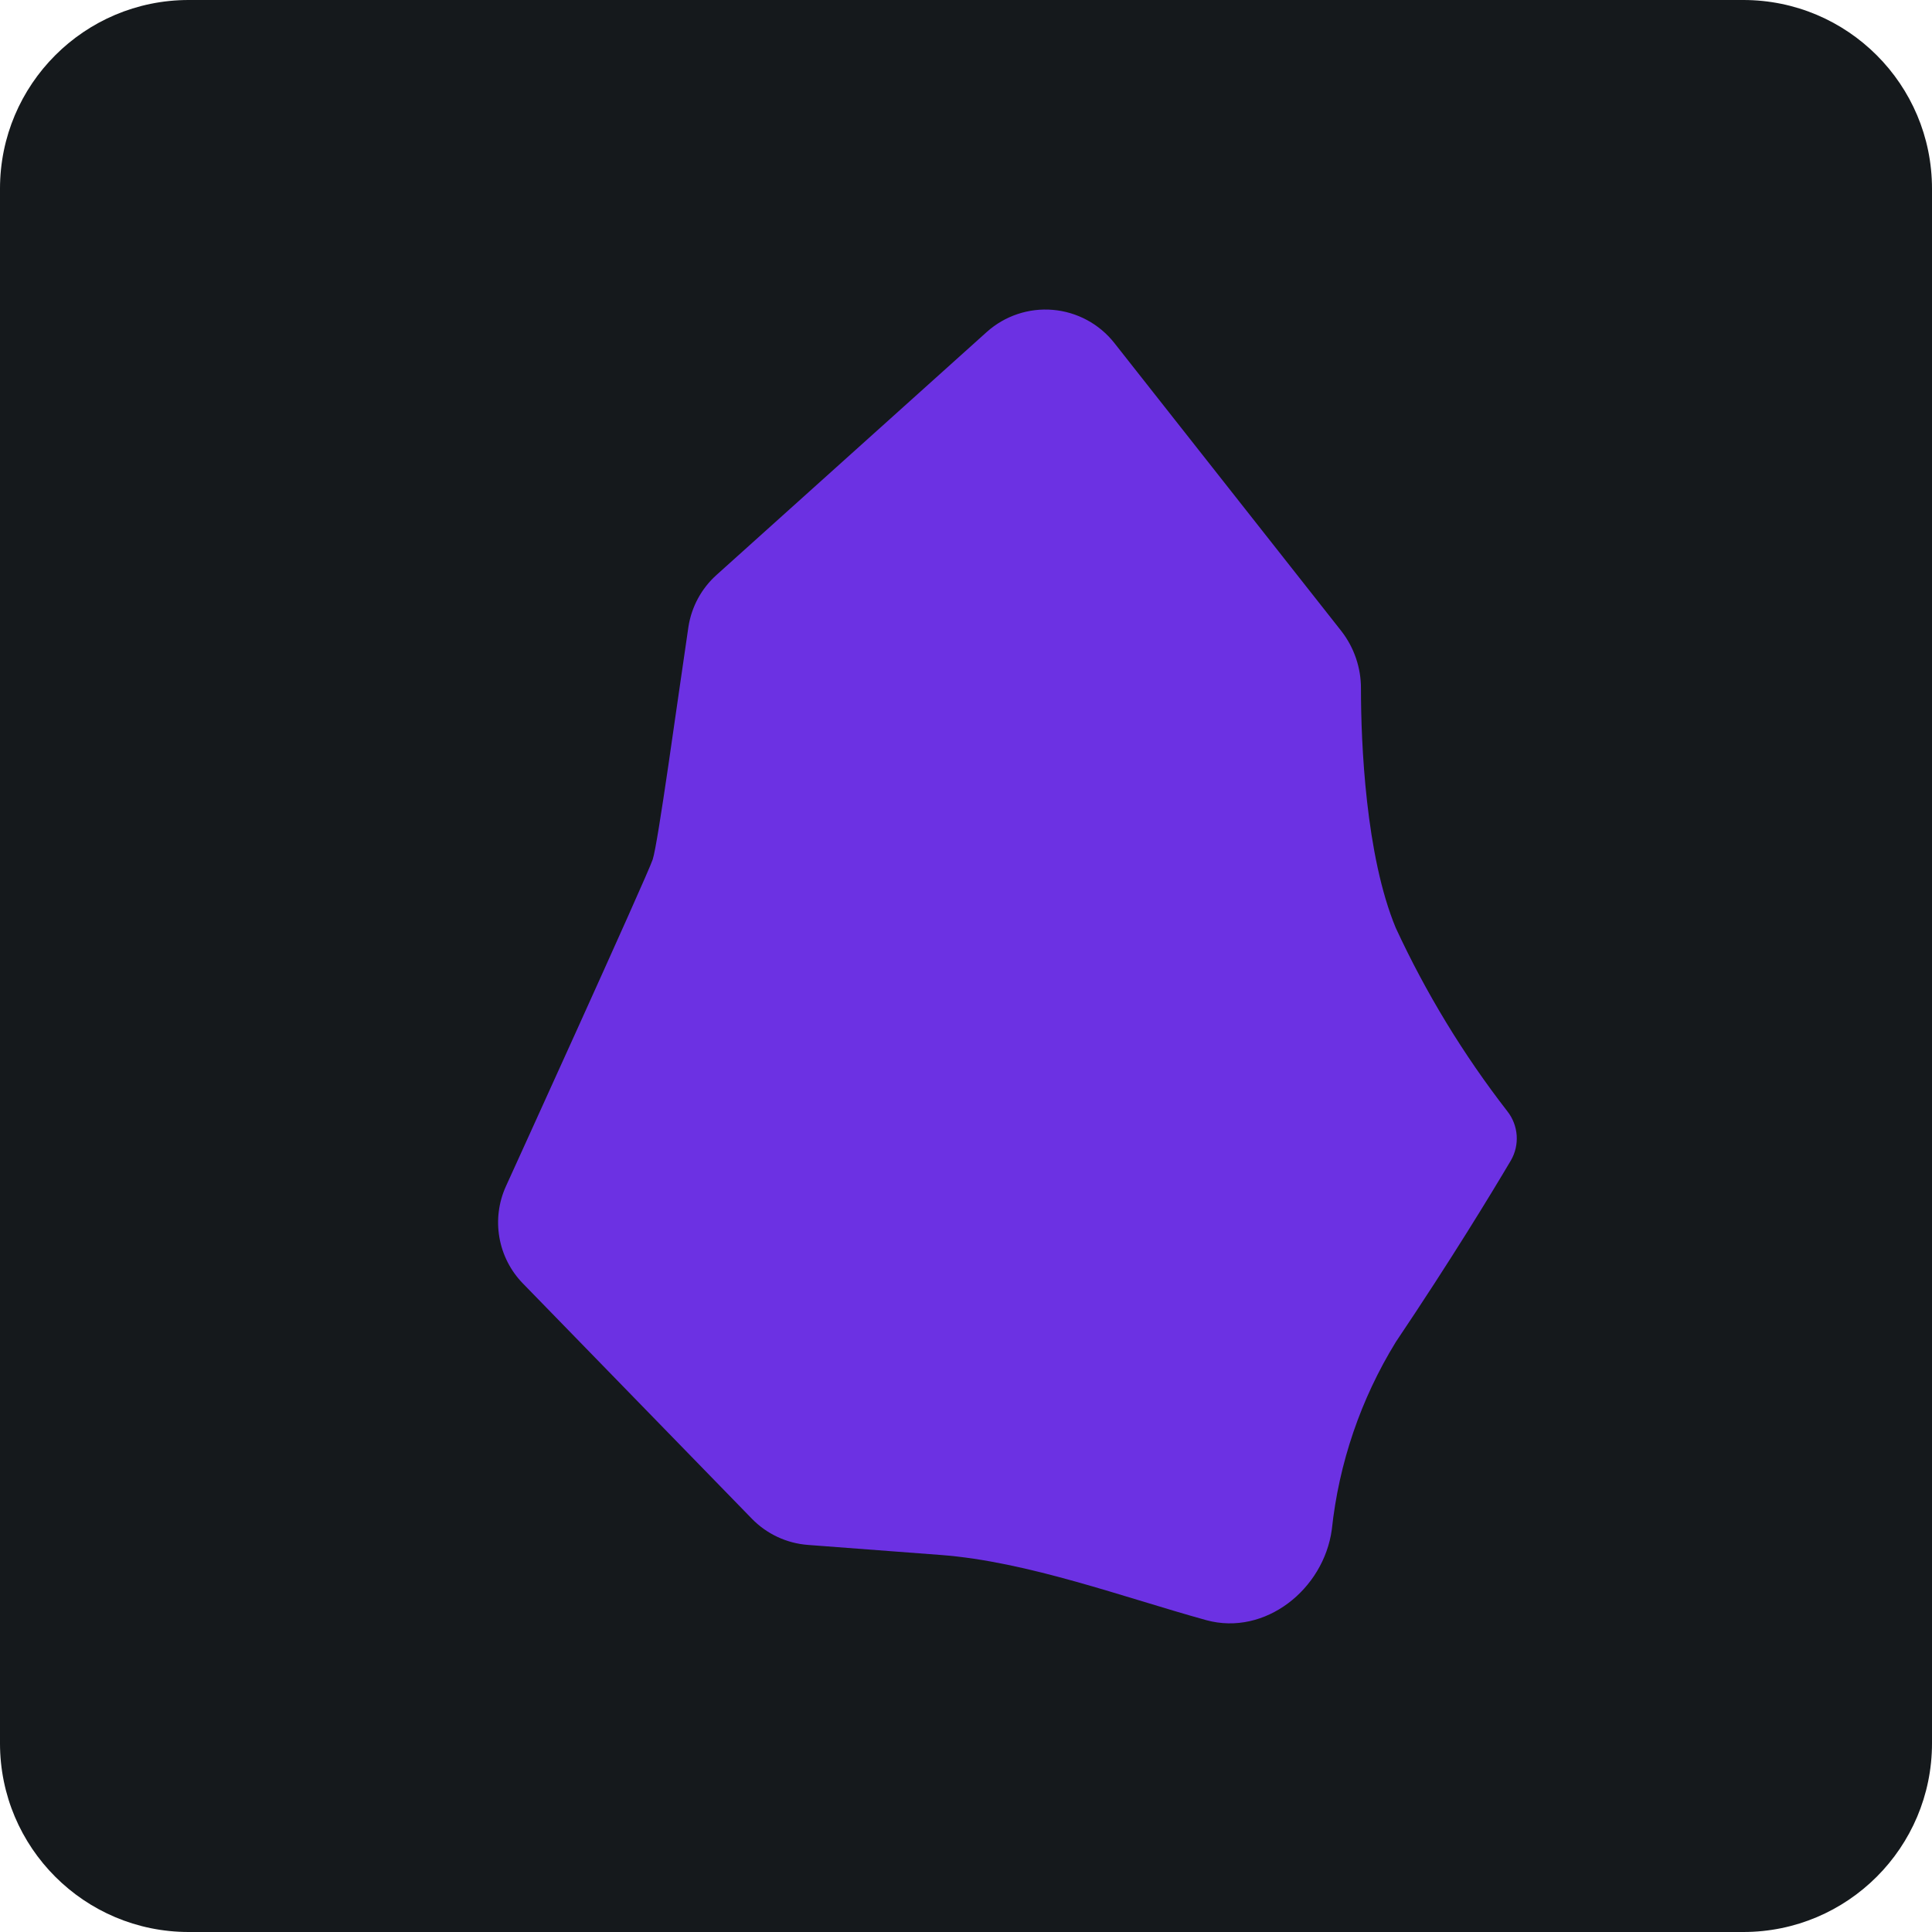
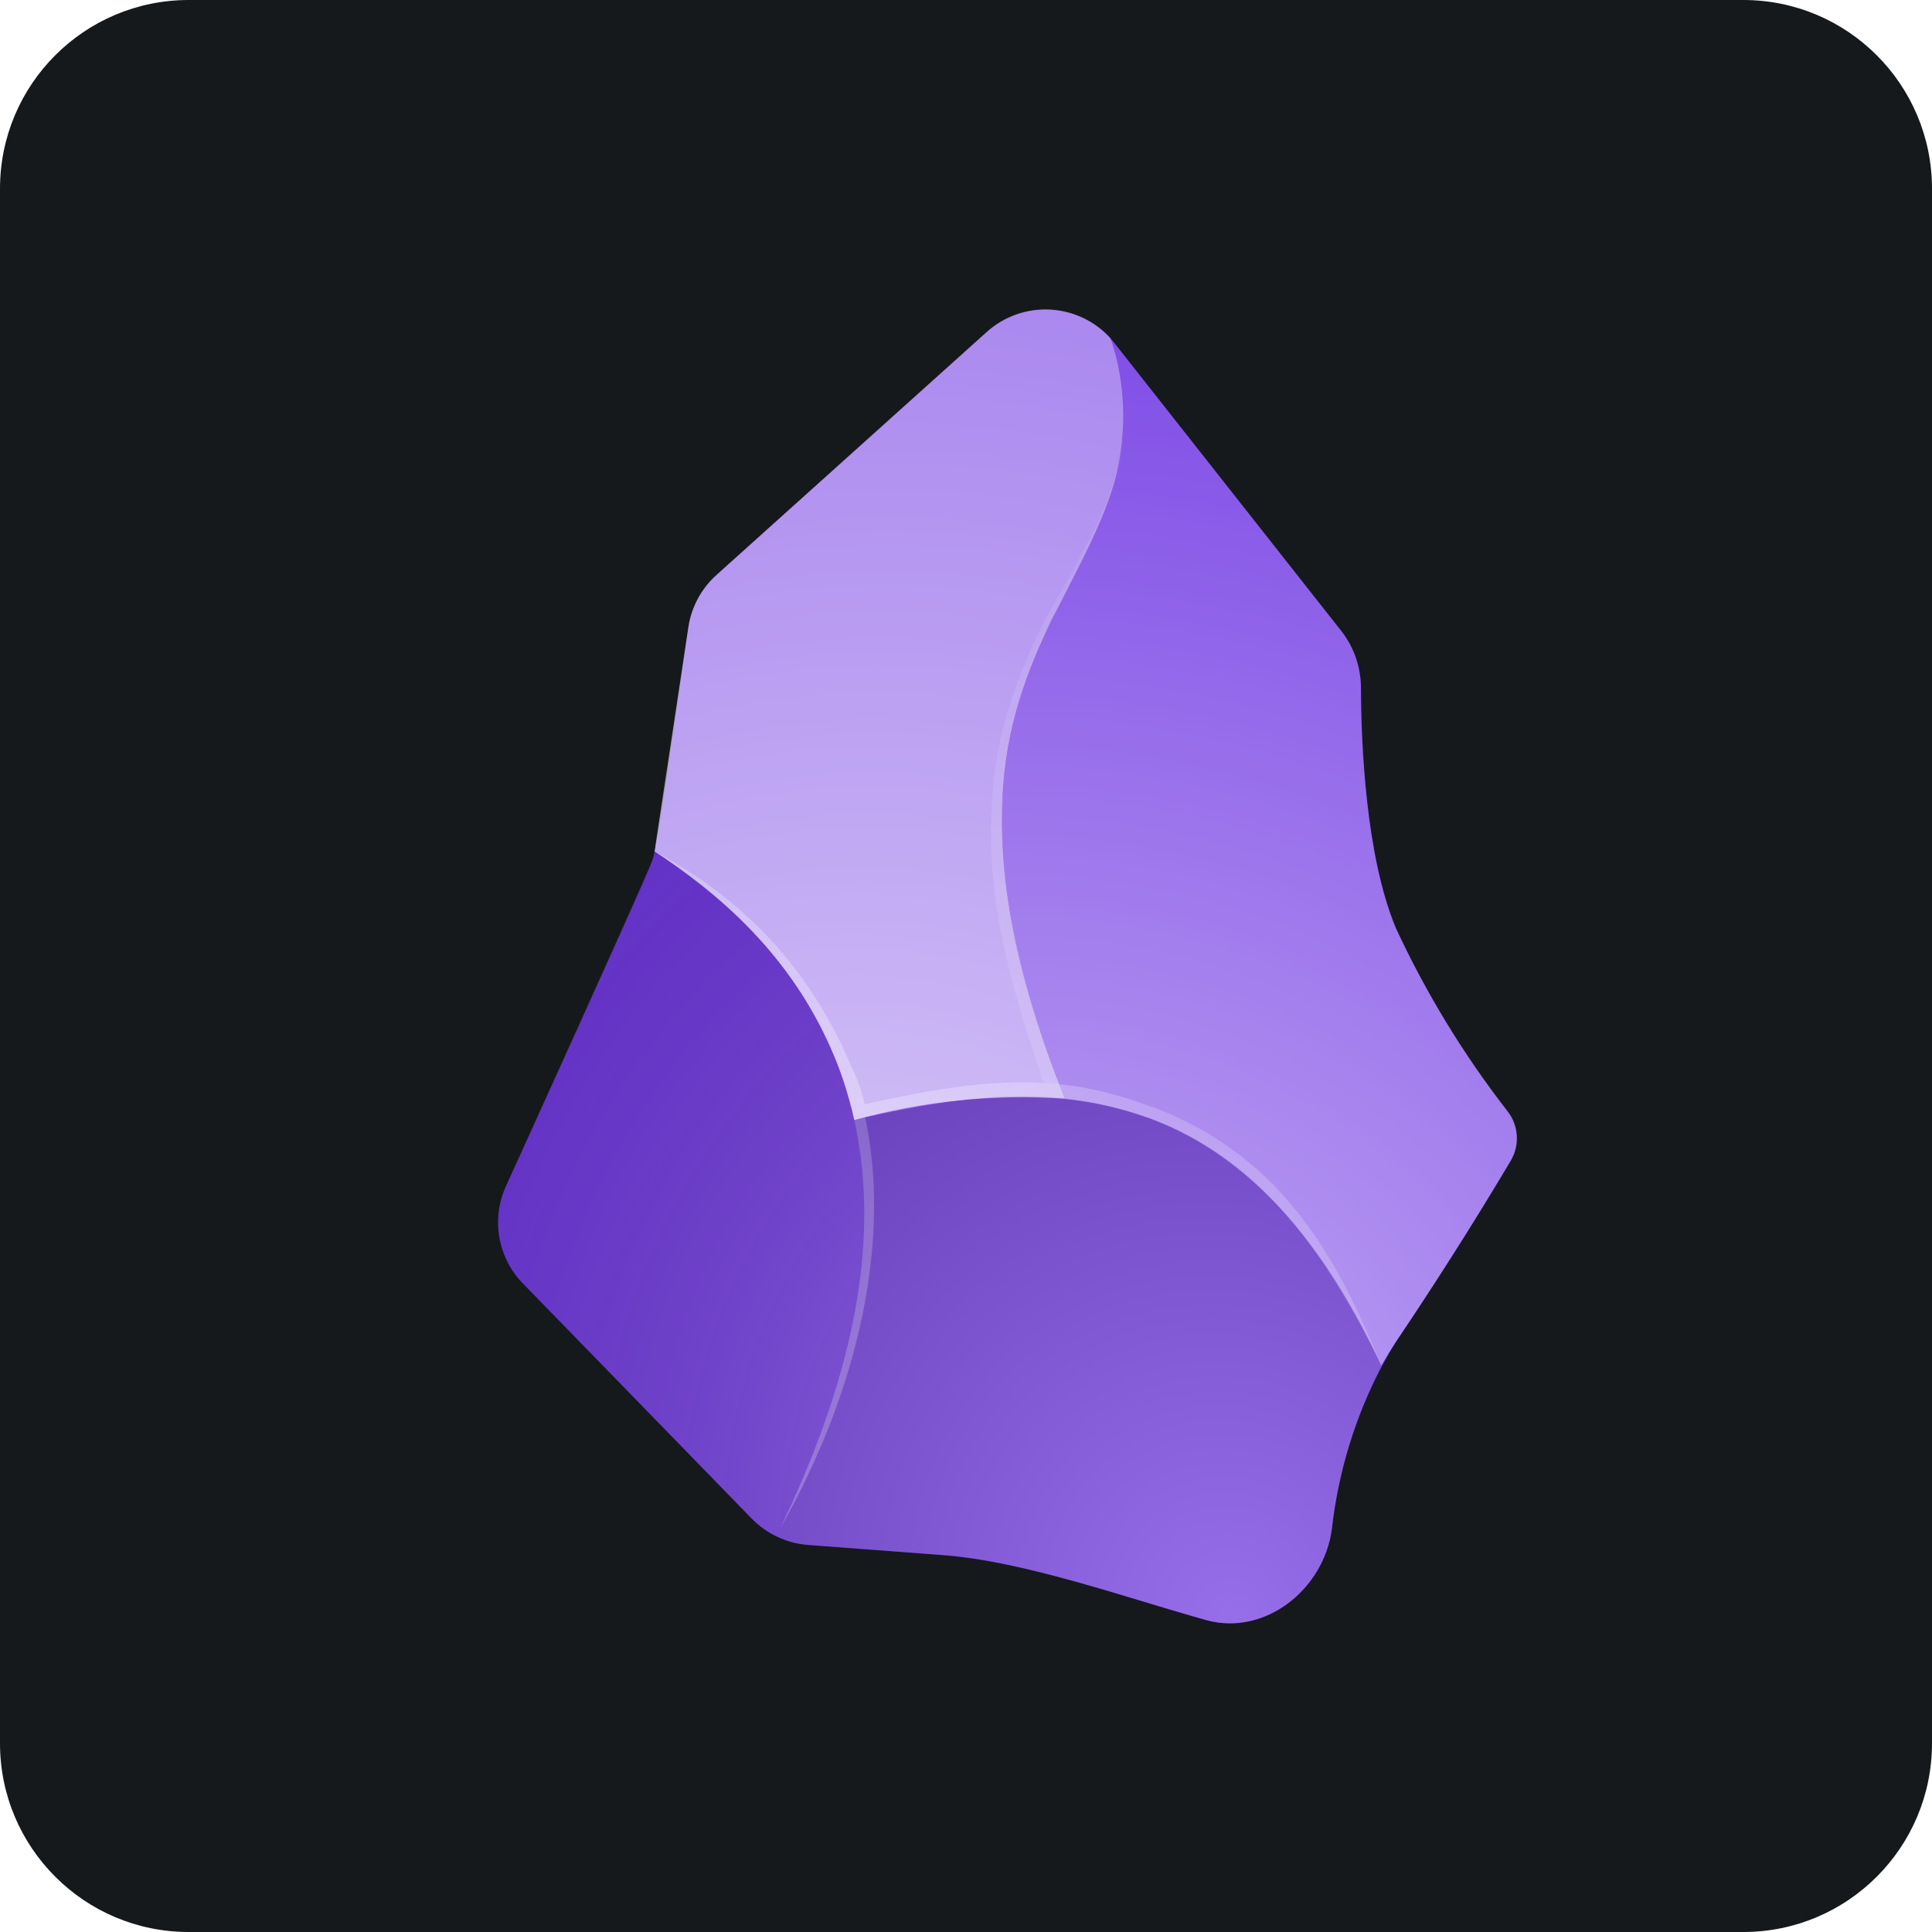
- <svg xmlns="http://www.w3.org/2000/svg" width="256" height="256" viewBox="0 0 256 256" fill="none" id="obsidian">
-   <style>
-         #obsidian {
-         rect {fill: #15191C}
+ <svg xmlns="http://www.w3.org/2000/svg" width="48" height="48" viewBox="0 0 256 256" fill="none" version="1.1">
+   <defs>
+     <radialGradient id="icon_0_radialGradient1" cx="0" cy="0" r="1" gradientUnits="userSpaceOnUse" gradientTransform="translate(164.305 209.765) rotate(-110.643) scale(157.524 142.157)">
+       <stop stop-color="white" stop-opacity="0.4" />
+       <stop offset="1" stop-opacity="0.1" />
+     </radialGradient>
+     <radialGradient id="icon_0_radialGradient2" cx="0" cy="0" r="1" gradientUnits="userSpaceOnUse" gradientTransform="translate(137.437 198.793) rotate(-78.4376) scale(168.111 187.576)">
+       <stop stop-color="white" stop-opacity="0.6" />
+       <stop offset="1" stop-color="white" stop-opacity="0.1" />
+     </radialGradient>
+     <radialGradient id="icon_0_radialGradient3" cx="0" cy="0" r="1" gradientUnits="userSpaceOnUse" gradientTransform="translate(108.084 210.12) rotate(-73.6749) scale(183.134 161.652)">
+       <stop stop-color="white" stop-opacity="0.8" />
+       <stop offset="1" stop-color="white" stop-opacity="0.4" />
+     </radialGradient>
+     <radialGradient id="icon_0_radialGradient4" cx="0" cy="0" r="1" gradientUnits="userSpaceOnUse" gradientTransform="translate(162.948 215.092) rotate(-111.845) scale(148.505 134.044)">
+       <stop stop-color="white" stop-opacity="0.3" />
+       <stop offset="1" stop-opacity="0.3" />
+     </radialGradient>
+     <radialGradient id="icon_0_radialGradient5" cx="0" cy="0" r="1" gradientUnits="userSpaceOnUse" gradientTransform="translate(223.967 101.533) rotate(130.473) scale(142.584 233.703)">
+       <stop stop-color="white" stop-opacity="0" />
+       <stop offset="1" stop-color="white" stop-opacity="0.2" />
+     </radialGradient>
+     <radialGradient id="icon_0_radialGradient6" cx="0" cy="0" r="1" gradientUnits="userSpaceOnUse" gradientTransform="translate(53.268 56.1673) rotate(46.9828) scale(213.288 452.01)">
+       <stop stop-color="white" stop-opacity="0.2" />
+       <stop offset="1" stop-color="white" stop-opacity="0.4" />
+     </radialGradient>
+     <radialGradient id="icon_0_radialGradient7" cx="0" cy="0" r="1" gradientUnits="userSpaceOnUse" gradientTransform="translate(206.268 2.39853) rotate(60.2772) scale(179.625 998.822)">
+       <stop stop-color="white" stop-opacity="0.1" />
+       <stop offset="1" stop-color="white" stop-opacity="0.3" />
+     </radialGradient>
+     <radialGradient id="icon_0_radialGradient8" cx="0" cy="0" r="1" gradientUnits="userSpaceOnUse" gradientTransform="translate(182.495 176.669) rotate(-152.314) scale(76.0059 239.357)">
+       <stop stop-color="white" stop-opacity="0.2" />
+       <stop offset="0.5" stop-color="white" stop-opacity="0.2" />
+       <stop offset="1" stop-color="white" stop-opacity="0.3" />
+     </radialGradient>
+   </defs>
+   <g transform="translate(0, 0)">
+     <svg width="256" height="256" viewBox="0 0 256 256" fill="none" id="obsidian">
+       <style>
+                 #obsidian {
+                 rect {fill: #15191C}

-         @media (prefers-color-scheme: light) {
-         rect {fill: #F4F2ED}
-         }
-         }
-     </style>
-   <rect width="256" height="256" rx="25" fill="#15191C" />
-   <path d="M176.471 202.676C175.39 210.612 167.621 216.802 159.852 214.683C148.884 211.65 136.171 206.914 124.663 206.042L107.089 204.712C104.253 204.506 101.591 203.264 99.611 201.222L69.283 170.063C67.656 168.391 66.572 166.268 66.172 163.97C65.772 161.672 66.074 159.307 67.039 157.184C67.039 157.184 85.776 116.054 86.483 113.893C87.189 111.774 89.723 93.12 91.219 83.066C91.629 80.404 92.951 77.966 94.958 76.17L130.77 43.972C131.953 42.916 133.339 42.113 134.843 41.612C136.347 41.111 137.938 40.922 139.518 41.059C141.098 41.195 142.633 41.653 144.029 42.404C145.425 43.154 146.653 44.183 147.638 45.426L177.758 83.648C179.44 85.824 180.347 88.5 180.334 91.251C180.334 98.48 180.957 113.353 184.946 122.95C188.942 131.585 193.903 139.738 199.736 147.255C200.457 148.171 200.886 149.282 200.968 150.446C201.049 151.609 200.78 152.769 200.193 153.777C197.534 158.264 192.341 166.823 184.946 177.832C180.307 185.38 177.412 193.868 176.471 202.676Z" fill="#6C31E3" />
-   <path d="M102.852 203.549C116.936 175.007 116.562 154.525 110.537 139.984C105.053 126.523 94.792 118.048 86.732 112.772C86.566 113.561 86.316 114.309 85.984 115.015L67.039 157.184C66.079 159.311 65.784 161.679 66.191 163.977C66.599 166.275 67.691 168.396 69.324 170.063L99.611 201.222C100.567 202.178 101.688 202.967 102.852 203.549Z" fill="url(#icon_0_radialGradient1)" />
-   <path d="M141.157 145.634C144.937 146.008 148.635 146.839 152.291 148.169C163.841 152.489 174.352 162.211 183.035 180.948C183.658 179.868 184.281 178.829 184.946 177.832C190.252 169.958 195.337 161.937 200.193 153.777C200.785 152.773 201.062 151.615 200.988 150.452C200.914 149.289 200.492 148.175 199.778 147.255C193.931 139.74 188.955 131.587 184.946 122.95C180.957 113.395 180.376 98.48 180.334 91.251C180.334 88.509 179.462 85.808 177.758 83.648L147.638 45.426L147.139 44.803C149.341 52.073 149.217 57.89 147.846 63.166C146.599 68.068 144.273 72.514 141.821 77.208C140.991 78.787 140.16 80.407 139.37 82.069C135.463 89.531 133.223 97.753 132.806 106.166C132.391 116.22 134.426 128.808 141.115 145.634H141.157Z" fill="url(#icon_0_radialGradient2)" />
-   <path d="M141.115 145.634C134.426 128.808 132.391 116.22 132.806 106.166C133.221 96.195 136.13 88.717 139.37 82.069L141.863 77.208C144.273 72.514 146.558 68.068 147.846 63.166C149.375 57.104 149.13 50.73 147.139 44.803C145.073 42.532 142.192 41.171 139.126 41.015C136.06 40.859 133.056 41.922 130.77 43.972L94.958 76.17C92.951 77.966 91.629 80.404 91.219 83.066L86.856 111.982C86.856 112.273 86.773 112.522 86.732 112.813C94.792 118.048 105.012 126.523 110.538 139.942C111.618 142.601 112.532 145.385 113.196 148.418C122.275 145.9 131.716 144.945 141.115 145.593L141.115 145.634Z" fill="url(#icon_0_radialGradient3)" />
-   <path d="M159.894 214.683C167.621 216.802 175.39 210.612 176.471 202.635C177.355 195.069 179.593 187.723 183.076 180.948C174.352 162.211 163.841 152.489 152.332 148.169C140.076 143.598 126.74 145.136 113.196 148.418C116.229 162.169 114.443 180.159 102.893 203.549C104.181 204.214 105.635 204.588 107.089 204.712L125.328 206.083C135.216 206.79 149.964 211.9 159.894 214.683Z" fill="url(#icon_0_radialGradient4)" />
-   <path fill-rule="evenodd" clip-rule="evenodd" d="M132.889 105.543C132.432 115.514 133.678 126.897 140.367 143.682L138.29 143.474C132.266 125.983 130.936 117.009 131.393 106.914C131.809 96.818 135.091 89.049 138.332 82.402C139.163 80.74 141.074 77.624 141.905 76.045C144.314 71.35 145.934 68.899 147.305 64.62C149.3 58.638 148.884 55.812 148.635 52.987C150.172 63.166 144.314 72.015 139.91 81.031C135.833 88.603 133.425 96.962 132.848 105.543H132.889Z" fill="url(#icon_0_radialGradient5)" />
-   <path fill-rule="evenodd" clip-rule="evenodd" d="M112.532 140.69C113.363 142.518 114.069 144.014 114.567 146.299L112.781 146.714C112.075 144.055 111.535 142.144 110.496 139.859C104.43 125.609 94.709 118.256 86.815 112.855C96.37 118.006 106.217 126.108 112.532 140.69Z" fill="url(#icon_0_radialGradient6)" />
-   <path fill-rule="evenodd" clip-rule="evenodd" d="M114.651 148.127C117.974 163.707 114.235 183.524 103.225 202.801C112.449 183.69 116.936 165.368 113.196 148.376L114.651 148.085V148.127Z" fill="url(#icon_0_radialGradient7)" />
-   <path fill-rule="evenodd" clip-rule="evenodd" d="M152.706 146.673C170.779 153.445 177.758 168.277 182.952 180.699C176.512 167.737 167.58 153.403 152.042 148.085C140.243 144.014 130.272 144.512 113.196 148.376L112.823 146.714C130.936 142.56 140.409 142.061 152.706 146.714V146.673Z" fill="url(#icon_0_radialGradient8)" />
+                 @media (prefers-color-scheme: light) {
+                 rect {fill: #F4F2ED}
+                 }
+                 }
+             </style>
+       <rect width="256" height="256" rx="25" fill="#15191C" />
+       <path d="M176.471 202.676C175.39 210.612 167.621 216.802 159.852 214.683C148.884 211.65 136.171 206.914 124.663 206.042L107.089 204.712C104.253 204.506 101.591 203.264 99.611 201.222L69.283 170.063C67.656 168.391 66.572 166.268 66.172 163.97C65.772 161.672 66.074 159.307 67.039 157.184C67.039 157.184 85.776 116.054 86.483 113.893C87.189 111.774 89.723 93.12 91.219 83.066C91.629 80.404 92.951 77.966 94.958 76.17L130.77 43.972C131.953 42.916 133.339 42.113 134.843 41.612C136.347 41.111 137.938 40.922 139.518 41.059C141.098 41.195 142.633 41.653 144.029 42.404C145.425 43.154 146.653 44.183 147.638 45.426L177.758 83.648C179.44 85.824 180.347 88.5 180.334 91.251C180.334 98.48 180.957 113.353 184.946 122.95C188.942 131.585 193.903 139.738 199.736 147.255C200.457 148.171 200.886 149.282 200.968 150.446C201.049 151.609 200.78 152.769 200.193 153.777C197.534 158.264 192.341 166.823 184.946 177.832C180.307 185.38 177.412 193.868 176.471 202.676Z" fill="#6C31E3" />
+       <path d="M102.852 203.549C116.936 175.007 116.562 154.525 110.537 139.984C105.053 126.523 94.792 118.048 86.732 112.772C86.566 113.561 86.316 114.309 85.984 115.015L67.039 157.184C66.079 159.311 65.784 161.679 66.191 163.977C66.599 166.275 67.691 168.396 69.324 170.063L99.611 201.222C100.567 202.178 101.688 202.967 102.852 203.549Z" fill="url(#icon_0_radialGradient1)" />
+       <path d="M141.157 145.634C144.937 146.008 148.635 146.839 152.291 148.169C163.841 152.489 174.352 162.211 183.035 180.948C183.658 179.868 184.281 178.829 184.946 177.832C190.252 169.958 195.337 161.937 200.193 153.777C200.785 152.773 201.062 151.615 200.988 150.452C200.914 149.289 200.492 148.175 199.778 147.255C193.931 139.74 188.955 131.587 184.946 122.95C180.957 113.395 180.376 98.48 180.334 91.251C180.334 88.509 179.462 85.808 177.758 83.648L147.638 45.426L147.139 44.803C149.341 52.073 149.217 57.89 147.846 63.166C146.599 68.068 144.273 72.514 141.821 77.208C140.991 78.787 140.16 80.407 139.37 82.069C135.463 89.531 133.223 97.753 132.806 106.166C132.391 116.22 134.426 128.808 141.115 145.634H141.157Z" fill="url(#icon_0_radialGradient2)" />
+       <path d="M141.115 145.634C134.426 128.808 132.391 116.22 132.806 106.166C133.221 96.195 136.13 88.717 139.37 82.069L141.863 77.208C144.273 72.514 146.558 68.068 147.846 63.166C149.375 57.104 149.13 50.73 147.139 44.803C145.073 42.532 142.192 41.171 139.126 41.015C136.06 40.859 133.056 41.922 130.77 43.972L94.958 76.17C92.951 77.966 91.629 80.404 91.219 83.066L86.856 111.982C86.856 112.273 86.773 112.522 86.732 112.813C94.792 118.048 105.012 126.523 110.538 139.942C111.618 142.601 112.532 145.385 113.196 148.418C122.275 145.9 131.716 144.945 141.115 145.593L141.115 145.634Z" fill="url(#icon_0_radialGradient3)" />
+       <path d="M159.894 214.683C167.621 216.802 175.39 210.612 176.471 202.635C177.355 195.069 179.593 187.723 183.076 180.948C174.352 162.211 163.841 152.489 152.332 148.169C140.076 143.598 126.74 145.136 113.196 148.418C116.229 162.169 114.443 180.159 102.893 203.549C104.181 204.214 105.635 204.588 107.089 204.712L125.328 206.083C135.216 206.79 149.964 211.9 159.894 214.683Z" fill="url(#icon_0_radialGradient4)" />
+       <path fill-rule="evenodd" clip-rule="evenodd" d="M132.889 105.543C132.432 115.514 133.678 126.897 140.367 143.682L138.29 143.474C132.266 125.983 130.936 117.009 131.393 106.914C131.809 96.818 135.091 89.049 138.332 82.402C139.163 80.74 141.074 77.624 141.905 76.045C144.314 71.35 145.934 68.899 147.305 64.62C149.3 58.638 148.884 55.812 148.635 52.987C150.172 63.166 144.314 72.015 139.91 81.031C135.833 88.603 133.425 96.962 132.848 105.543H132.889Z" fill="url(#icon_0_radialGradient5)" />
+       <path fill-rule="evenodd" clip-rule="evenodd" d="M112.532 140.69C113.363 142.518 114.069 144.014 114.567 146.299L112.781 146.714C112.075 144.055 111.535 142.144 110.496 139.859C104.43 125.609 94.709 118.256 86.815 112.855C96.37 118.006 106.217 126.108 112.532 140.69Z" fill="url(#icon_0_radialGradient6)" />
+       <path fill-rule="evenodd" clip-rule="evenodd" d="M114.651 148.127C117.974 163.707 114.235 183.524 103.225 202.801C112.449 183.69 116.936 165.368 113.196 148.376L114.651 148.085V148.127Z" fill="url(#icon_0_radialGradient7)" />
+       <path fill-rule="evenodd" clip-rule="evenodd" d="M152.706 146.673C170.779 153.445 177.758 168.277 182.952 180.699C176.512 167.737 167.58 153.403 152.042 148.085C140.243 144.014 130.272 144.512 113.196 148.376L112.823 146.714C130.936 142.56 140.409 142.061 152.706 146.714V146.673Z" fill="url(#icon_0_radialGradient8)" />
+     </svg>
+   </g>
</svg>
